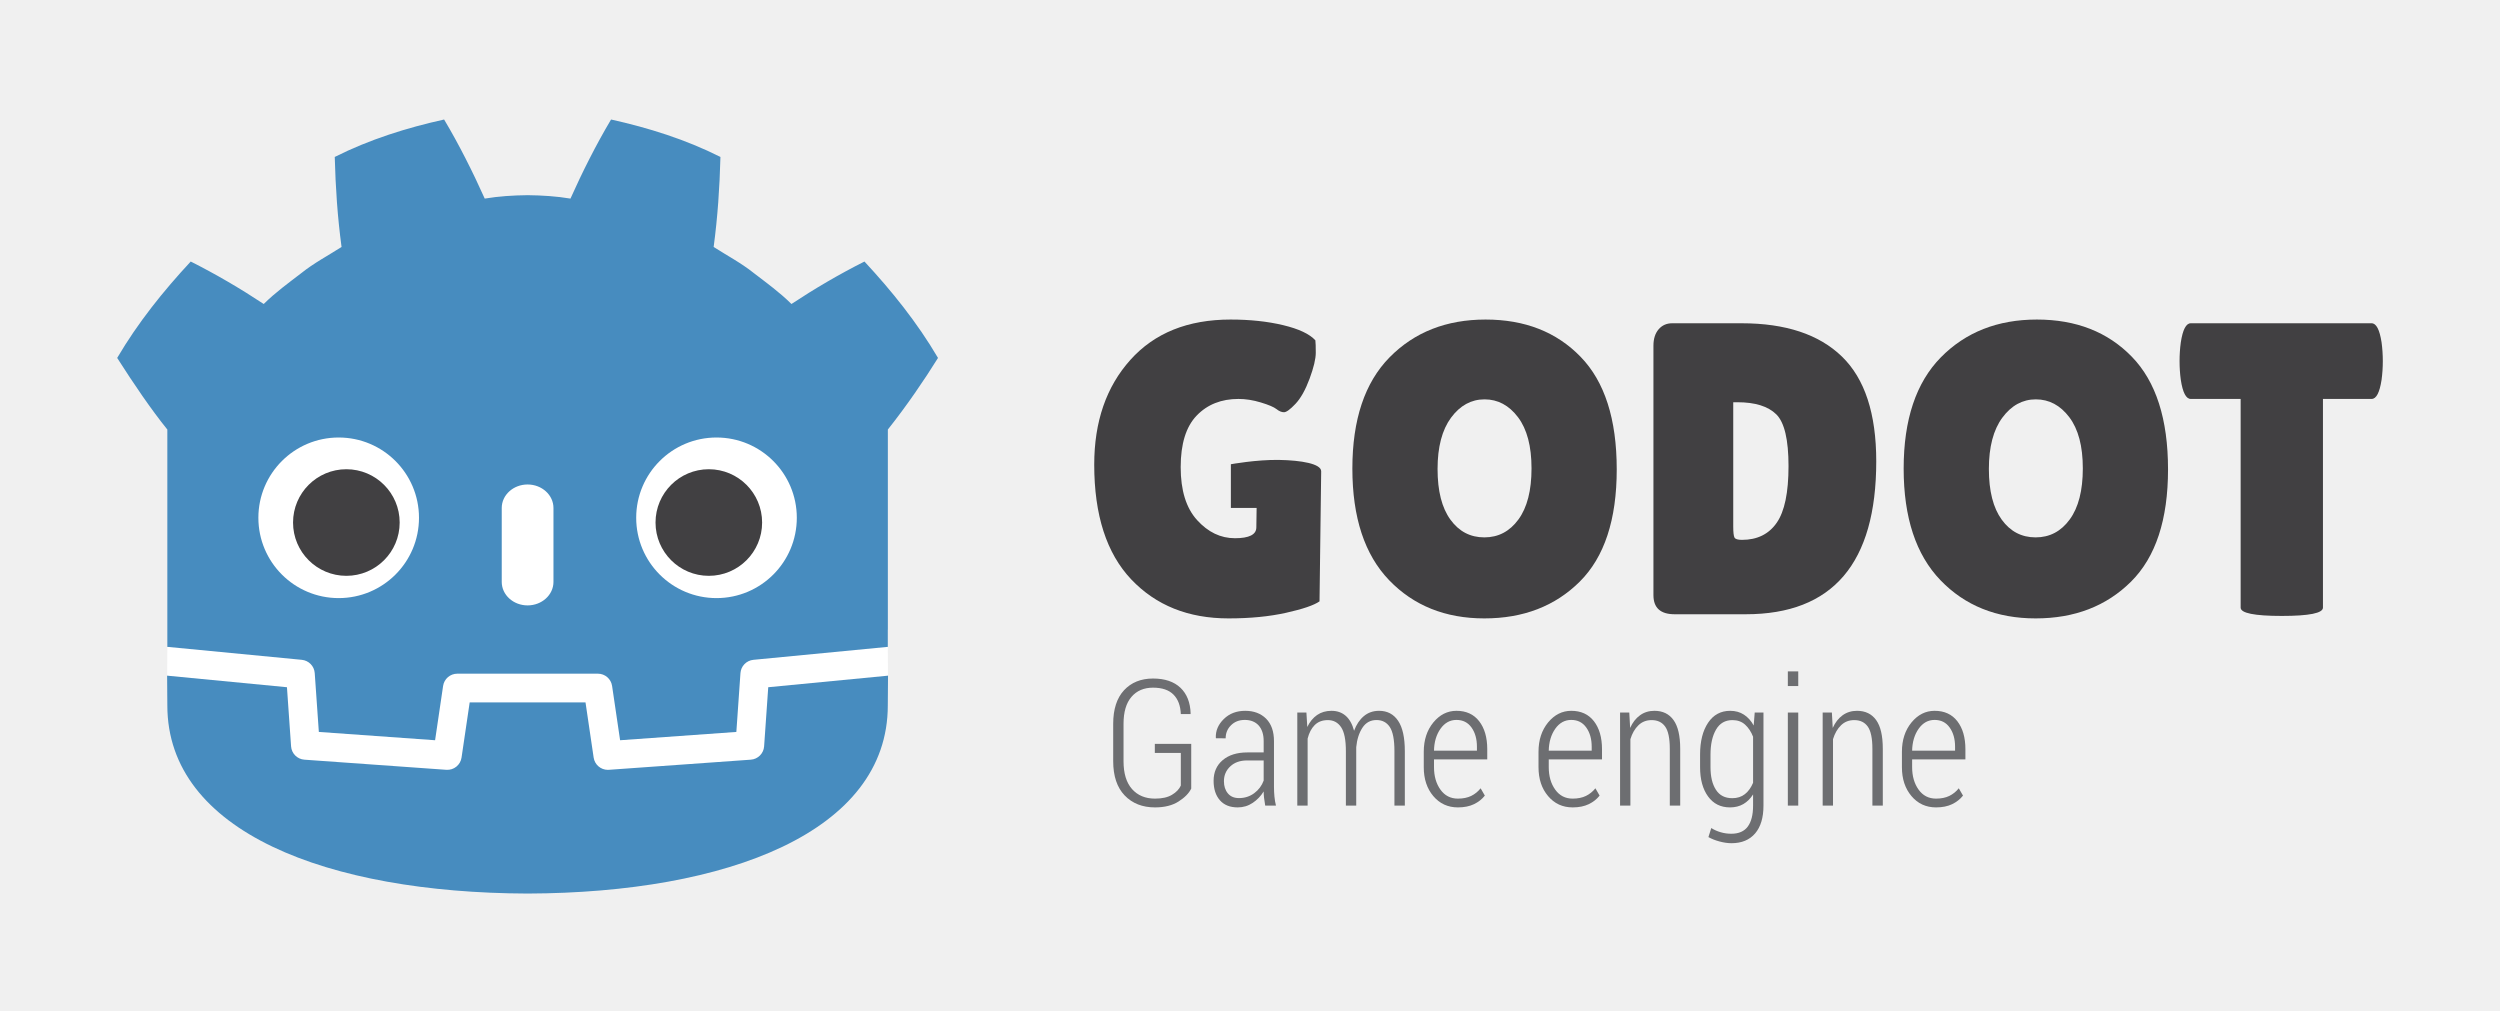
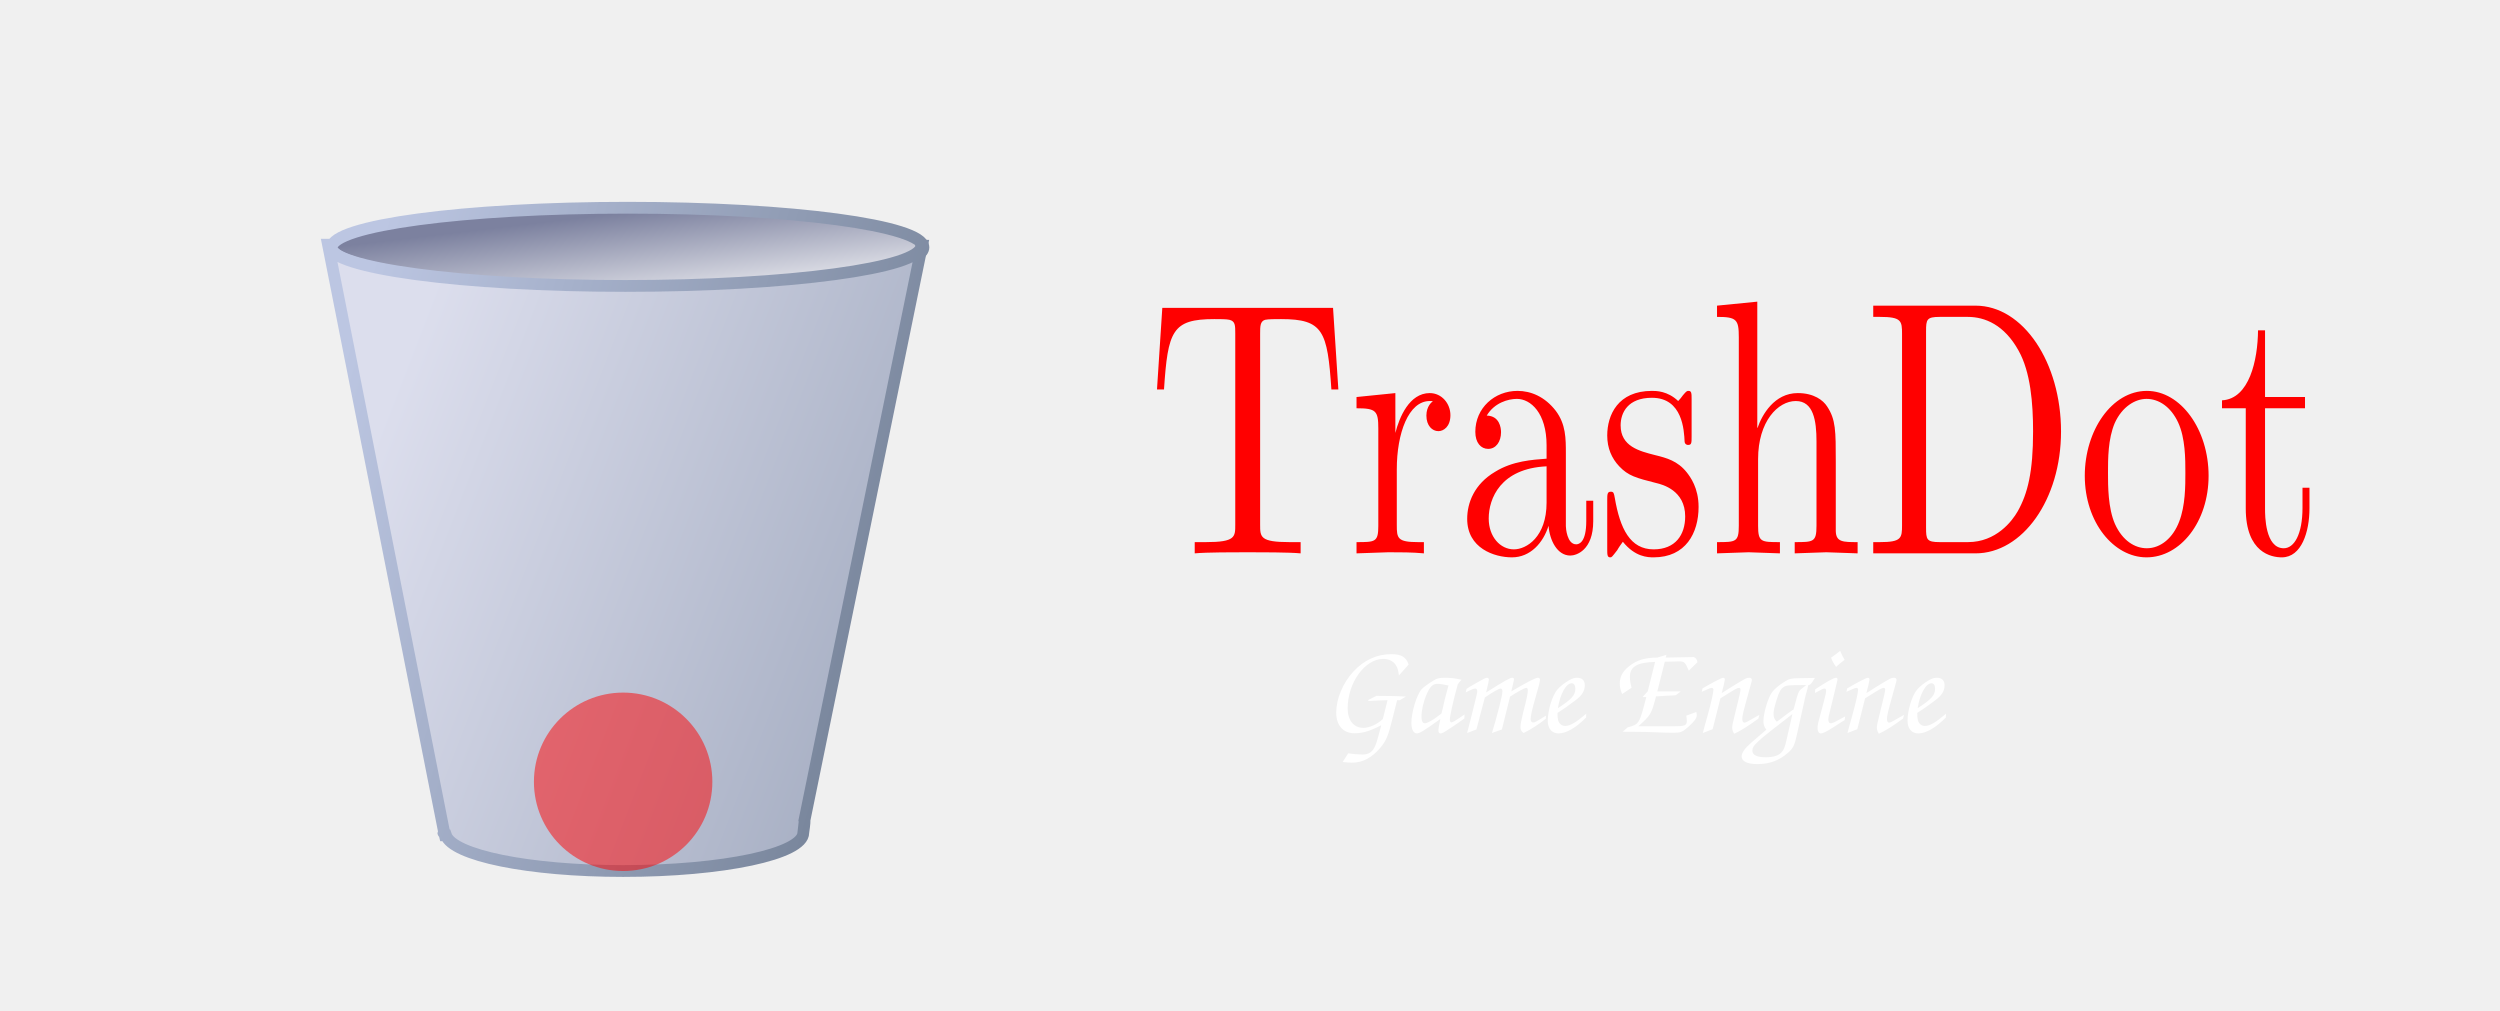
- <svg xmlns="http://www.w3.org/2000/svg" id="svg2" version="1.1" xml:space="preserve" width="1024" height="414" viewBox="0 0 960 388.125">
+ <svg xmlns="http://www.w3.org/2000/svg" xmlns:xlink="http://www.w3.org/1999/xlink" id="svg2" version="1.1" xml:space="preserve" width="1024" height="414" viewBox="0 0 960 388.125">
  <defs id="defs6">
+     <linearGradient id="linearGradient4790">
+       <stop style="stop-color:#000000;stop-opacity:1;" offset="0" id="stop4786" />
+       <stop style="stop-color:#000000;stop-opacity:0;" offset="1" id="stop4788" />
+     </linearGradient>
    <clipPath clipPathUnits="userSpaceOnUse" id="clipPath16">
      <path d="M 0,595.276 H 841.89 V 0 H 0 Z" id="path18" />
    </clipPath>
+     <linearGradient id="linearGradient2126">
+       <stop offset="0" style="stop-color:#bcc6e2" id="stop2128" />
+       <stop offset="1" style="stop-color:#7a879d" id="stop2130" />
+     </linearGradient>
+     <linearGradient x1="7.702" x2="60.275" gradientTransform="scale(0.97377,1.0269)" y1="35.025" gradientUnits="userSpaceOnUse" y2="56.446" id="linearGradient2110">
+       <stop offset="0" style="stop-color:#dcdeed" id="stop2106" />
+       <stop offset="1" style="stop-color:#9fa8bd" id="stop2108" />
+     </linearGradient>
+     <linearGradient x1="2.796" x2="16.211" gradientTransform="scale(2.7312,0.36614)" y1="26.071" gradientUnits="userSpaceOnUse" y2="41.229" id="linearGradient2118">
+       <stop offset="0" style="stop-color:#7c819f" id="stop2122" />
+       <stop offset="1" style="stop-color:#ffffff" id="stop2124" />
+     </linearGradient>
+     <linearGradient x1="2.511" x2="22.522" gradientTransform="scale(2.5736,0.38856)" y1="66.524" gradientUnits="userSpaceOnUse" xlink:href="#linearGradient2126" y2="67.451" id="linearGradient2132" />
+     <linearGradient x1="2.582" x2="22.593" gradientTransform="scale(2.5736,0.38856)" y1="66.758" gradientUnits="userSpaceOnUse" xlink:href="#linearGradient2126" y2="67.685" id="linearGradient2134" />
+     <linearGradient x1="2.796" x2="16.211" gradientTransform="scale(2.7312,0.36614)" y1="26.071" gradientUnits="userSpaceOnUse" y2="41.229" id="linearGradient2118-7">
+       <stop offset="0" style="stop-color:#7c819f" id="stop2122-1" />
+       <stop offset="1" style="stop-color:#ffffff" id="stop2124-4" />
+     </linearGradient>
+     <linearGradient x1="2.511" x2="22.522" gradientTransform="scale(2.5736,0.38856)" y1="66.524" gradientUnits="userSpaceOnUse" xlink:href="#linearGradient2126" y2="67.451" id="linearGradient2132-3" />
+     <linearGradient xlink:href="#linearGradient2126" id="linearGradient3973" gradientUnits="userSpaceOnUse" gradientTransform="scale(2.5736,0.38856)" x1="2.582" y1="66.758" x2="22.593" y2="67.685" />
+     <linearGradient xlink:href="#linearGradient2110" id="linearGradient3975" gradientUnits="userSpaceOnUse" gradientTransform="scale(0.97377,1.0269)" x1="7.702" y1="35.025" x2="60.275" y2="56.446" />
+     <linearGradient xlink:href="#linearGradient4790" id="linearGradient4792" x1="450.81" y1="-393.91" x2="703.31" y2="-393.91" gradientUnits="userSpaceOnUse" />
  </defs>
  <g id="g10" transform="matrix(1.25,0,0,-1.25,-94.25,597.4987)">
    <g id="g12">
      <g id="g14" clip-path="url(#clipPath16)">
-         <g id="g20" transform="matrix(1.131053,0,0,1.131053,531.4495,355.3157)" style="stroke-width:0.884">
-           <path d="m 0,0 c -3.611,0 -6.636,-1.659 -9.09,-4.967 -2.441,-3.311 -3.668,-7.958 -3.668,-13.938 0,-5.993 1.166,-10.581 3.503,-13.778 2.333,-3.207 5.398,-4.804 9.2,-4.804 3.8,0 6.887,1.617 9.258,4.862 2.371,3.233 3.559,7.861 3.559,13.886 0,6.02 -1.227,10.654 -3.673,13.89 C 6.646,-1.617 3.616,0 0,0 m -0.055,-59.493 c -10.573,0 -19.195,3.46 -25.859,10.379 -6.655,6.925 -9.984,17.03 -9.984,30.314 0,13.292 3.367,23.356 10.101,30.209 6.736,6.844 15.431,10.269 26.082,10.269 10.649,0 19.251,-3.363 25.794,-10.109 6.555,-6.733 9.827,-16.94 9.827,-30.591 0,-13.661 -3.348,-23.822 -10.05,-30.49 -6.702,-6.654 -15.333,-9.981 -25.911,-9.981" style="fill:#414042;fill-opacity:1;fill-rule:nonzero;stroke:none;stroke-width:0.884" id="path22" />
+         <rect style="opacity:0;fill:#ffffff;stroke:none;stroke-width:1.935;stroke-miterlimit:4;stroke-dasharray:none;stroke-opacity:1" id="rect4820" width="712.241" height="252.872" x="111.671" y="-441.723" transform="scale(1,-1)" />
+         <g id="layer1-3" transform="matrix(3.963432,0,0,-3.963432,137.3304,447.9104)" style="fill:#ffffff;opacity:0">
+           <path d="m 57.818,9.546 a 25.091,3.364 0 1 1 -50.182,0 25.091,3.364 0 1 1 50.182,0 z" transform="translate(0.18182,0.090909)" style="fill:#ffffff;stroke:url(#linearGradient2132-3)" id="path2101-0" />
+           <path d="m 7.5,9.406 9.844,49.813 c -0.002,0.022 -0.063,0.039 -0.063,0.062 0,0.035 0.089,0.06 0.094,0.094 l 0.031,0.125 H 17.5 c 0.576,1.694 6.979,3.031 15.031,3.031 8.431,0 15.281,-1.443 15.281,-3.25 0,-0.108 0.143,-0.925 0.094,-1.031 l 9.969,-48.75 h -0.094 c 10e-4,0.012 0.031,0.019 0.031,0.031 0,1.857 -11.243,3.375 -25.093,3.375 -13.85,0 -25.094,-1.518 -25.094,-3.375 0,-0.043 0.082,-0.082 0.094,-0.125 H 7.5 Z" style="fill:#ffffff;fill-rule:evenodd;stroke:url(#linearGradient3973);stroke-width:1px" id="path2065-7" />
        </g>
-         <g id="g24" transform="matrix(1.131053,0,0,1.131053,607.8515,354.431)" style="stroke-width:0.884">
-           <path d="m 0,0 v -33.768 c 0,-1.577 0.116,-2.571 0.342,-2.988 0.224,-0.415 0.903,-0.623 2.029,-0.623 4.144,0 7.283,1.548 9.429,4.634 2.151,3.083 3.215,8.216 3.215,15.405 0,7.192 -1.113,11.878 -3.325,14.055 C 9.467,-1.102 5.946,0 1.129,0 Z m -21.675,-52.392 v 67.735 c 0,1.883 0.468,3.369 1.413,4.471 0.939,1.085 2.161,1.636 3.671,1.636 H 2.263 c 11.965,0 21.053,-3.018 27.257,-9.04 6.215,-6.02 9.322,-15.499 9.322,-28.447 0,-27.7 -11.821,-41.547 -35.456,-41.547 h -19.302 c -3.836,0 -5.759,1.727 -5.759,5.192" style="fill:#414042;fill-opacity:1;fill-rule:nonzero;stroke:none;stroke-width:0.884" id="path26" />
+         <g id="g20" transform="matrix(1.131053,0,0,1.131053,531.4495,355.3157)" style="stroke:none;stroke-width:10.609;stroke-linejoin:round;stroke-miterlimit:4;stroke-dasharray:none;stroke-opacity:1;paint-order:markers stroke fill" />
+         <g id="g24" transform="matrix(1.131053,0,0,1.131053,607.8515,354.431)" style="stroke:none;stroke-width:10.609;stroke-linecap:butt;stroke-linejoin:round;stroke-miterlimit:4;stroke-dasharray:none;stroke-opacity:1;paint-order:markers stroke fill" />
+         <g id="g28" transform="matrix(1.131053,0,0,1.131053,700.8107,355.3157)" style="stroke:none;stroke-width:10.609;stroke-linejoin:round;stroke-miterlimit:4;stroke-dasharray:none;stroke-opacity:1;paint-order:markers stroke fill" />
+         <g id="g32" transform="matrix(1.131053,0,0,1.131053,789.0113,291.3351)" style="stroke:none;stroke-width:10.609;stroke-miterlimit:4;stroke-dasharray:none;stroke-opacity:1;paint-order:markers stroke fill" />
+         <g id="g40" transform="matrix(1.131053,0,0,1.131053,441.3472,235.7512)" style="stroke:none;stroke-width:4.311;stroke-linejoin:round;stroke-miterlimit:4;stroke-dasharray:none;stroke-opacity:1;paint-order:markers stroke fill" />
+         <g id="g44" transform="matrix(1.131053,0,0,1.131053,456.0153,232.825)" style="stroke:none;stroke-width:4.311;stroke-linejoin:round;stroke-miterlimit:4;stroke-dasharray:none;stroke-opacity:1;paint-order:markers stroke fill" />
+         <g id="g48" transform="matrix(1.131053,0,0,1.131053,476.7303,259.1052)" style="stroke:none;stroke-width:4.311;stroke-linejoin:round;stroke-miterlimit:4;stroke-dasharray:none;stroke-opacity:1;paint-order:markers stroke fill" />
+         <g id="g52" transform="matrix(1.131053,0,0,1.131053,522.8228,256.8387)" style="stroke:none;stroke-width:4.311;stroke-linejoin:round;stroke-miterlimit:4;stroke-dasharray:none;stroke-opacity:1;paint-order:markers stroke fill" />
+         <g id="g56" transform="matrix(1.131053,0,0,1.131053,558.0805,256.8387)" style="stroke:none;stroke-width:4.311;stroke-linejoin:round;stroke-miterlimit:4;stroke-dasharray:none;stroke-opacity:1;paint-order:markers stroke fill" />
+         <g id="g60" transform="matrix(1.131053,0,0,1.131053,575.9168,259.1052)" style="stroke:none;stroke-width:4.311;stroke-linejoin:round;stroke-miterlimit:4;stroke-dasharray:none;stroke-opacity:1;paint-order:markers stroke fill" />
+         <g id="g64" transform="matrix(1.131053,0,0,1.131053,600.8685,242.3088)" style="stroke:none;stroke-width:4.311;stroke-linejoin:round;stroke-miterlimit:4;stroke-dasharray:none;stroke-opacity:1;paint-order:markers stroke fill" />
+         <g id="g70" transform="matrix(1.131053,0,0,1.131053,638.1538,259.1052)" style="stroke:none;stroke-width:4.311;stroke-linejoin:round;stroke-miterlimit:4;stroke-dasharray:none;stroke-opacity:1;paint-order:markers stroke fill" />
+         <g id="layer1" transform="matrix(3.621858,0,0,-3.621858,149.0058,436.9008)">
+           <path d="m 57.818,9.546 a 25.091,3.364 0 1 1 -50.182,0 25.091,3.364 0 1 1 50.182,0 z" transform="translate(0.18182,0.090909)" style="fill:url(#linearGradient2118);stroke:url(#linearGradient2132)" id="path2101" />
+           <path d="m 7.5,9.406 9.844,49.813 c -0.002,0.022 -0.063,0.039 -0.063,0.062 0,0.035 0.089,0.06 0.094,0.094 l 0.031,0.125 H 17.5 c 0.576,1.694 6.979,3.031 15.031,3.031 8.431,0 15.281,-1.443 15.281,-3.25 0,-0.108 0.143,-0.925 0.094,-1.031 l 9.969,-48.75 h -0.094 c 10e-4,0.012 0.031,0.019 0.031,0.031 0,1.857 -11.243,3.375 -25.093,3.375 -13.85,0 -25.094,-1.518 -25.094,-3.375 0,-0.043 0.082,-0.082 0.094,-0.125 H 7.5 Z" style="fill:url(#linearGradient3975);fill-rule:evenodd;stroke:url(#linearGradient2134);stroke-width:1px" id="path2065" />
        </g>
-         <g id="g28" transform="matrix(1.131053,0,0,1.131053,700.8107,355.3157)" style="stroke-width:0.884">
-           <path d="m 0,0 c -3.612,0 -6.645,-1.659 -9.095,-4.967 -2.44,-3.311 -3.662,-7.958 -3.662,-13.938 0,-5.993 1.169,-10.581 3.499,-13.778 2.33,-3.207 5.398,-4.804 9.2,-4.804 3.801,0 6.89,1.617 9.258,4.862 2.372,3.233 3.56,7.861 3.56,13.886 0,6.02 -1.225,10.654 -3.671,13.89 C 6.642,-1.617 3.616,0 0,0 m -0.058,-59.493 c -10.577,0 -19.193,3.46 -25.851,10.379 -6.663,6.925 -9.993,17.03 -9.993,30.314 0,13.292 3.367,23.356 10.1,30.209 6.741,6.844 15.431,10.269 26.086,10.269 10.651,0 19.246,-3.363 25.797,-10.109 6.55,-6.733 9.822,-16.94 9.822,-30.591 0,-13.661 -3.349,-23.822 -10.05,-30.49 -6.699,-6.654 -15.338,-9.981 -25.911,-9.981" style="fill:#414042;fill-opacity:1;fill-rule:nonzero;stroke:none;stroke-width:0.884" id="path30" />
-         </g>
-         <g id="g32" transform="matrix(1.131053,0,0,1.131053,789.0113,291.3351)" style="stroke-width:0.884">
-           <path d="m 0,0 c 0,-1.496 -3.721,-2.255 -11.176,-2.255 -7.448,0 -11.18,0.759 -11.18,2.255 v 56.681 h -13.545 c -1.281,0 -2.185,1.727 -2.71,5.198 -0.226,1.652 -0.334,3.343 -0.334,5.077 0,1.724 0.108,3.422 0.334,5.077 0.525,3.462 1.429,5.202 2.71,5.202 h 49.112 c 1.279,0 2.179,-1.74 2.712,-5.202 0.221,-1.655 0.335,-3.353 0.335,-5.077 0,-1.734 -0.114,-3.425 -0.335,-5.077 C 15.39,58.408 14.49,56.681 13.211,56.681 H 0 Z" style="fill:#414042;fill-opacity:1;fill-rule:nonzero;stroke:none;stroke-width:0.884" id="path34" />
-         </g>
-         <g id="g36" transform="matrix(1.131053,0,0,1.131053,468.2655,336.7128)" style="stroke-width:0.884">
-           <path d="m 0,0 c -6.078,0.094 -13.034,-1.173 -13.034,-1.173 v -11.863 h 6.995 l -0.078,-5.288 c 0,-1.959 -1.942,-2.943 -5.815,-2.943 -3.878,0 -7.303,1.642 -10.274,4.917 -2.978,3.279 -4.459,8.072 -4.459,14.388 0,6.329 1.447,10.995 4.345,14.006 2.892,3.008 6.683,4.517 11.346,4.517 1.959,0 3.987,-0.316 6.096,-0.961 2.11,-0.639 3.519,-1.238 4.238,-1.799 0.713,-0.577 1.391,-0.85 2.032,-0.85 0.638,0 1.671,0.746 3.1,2.255 1.431,1.505 2.713,3.786 3.844,6.827 1.126,3.057 1.69,5.4 1.69,7.062 0,1.649 -0.036,2.786 -0.109,3.386 -1.581,1.73 -4.499,3.102 -8.755,4.122 -4.248,1.017 -9.011,1.522 -14.28,1.522 -11.594,0 -20.66,-3.65 -27.207,-10.95 -6.552,-7.303 -9.822,-16.783 -9.822,-28.452 0,-13.701 3.347,-24.087 10.041,-31.162 6.706,-7.074 15.51,-10.607 26.425,-10.607 5.87,0 11.08,0.505 15.632,1.522 4.557,1.013 7.586,2.053 9.093,3.105 l 0.452,35.33 C 11.496,-1.036 6.078,-0.104 0,0" style="fill:#414042;fill-opacity:1;fill-rule:nonzero;stroke:none;stroke-width:0.884" id="path38" />
-         </g>
-         <g id="g40" transform="matrix(1.131053,0,0,1.131053,441.3472,235.7512)" style="stroke-width:0.884">
-           <path d="m 0,0 c -0.624,-1.28 -1.771,-2.454 -3.449,-3.516 -1.676,-1.069 -3.805,-1.6 -6.391,-1.6 -3.412,0 -6.156,1.075 -8.24,3.249 -2.076,2.157 -3.116,5.266 -3.116,9.323 v 10.116 c 0,3.969 0.98,7.013 2.946,9.138 1.962,2.108 4.59,3.177 7.872,3.177 3.208,0 5.695,-0.844 7.455,-2.513 1.755,-1.675 2.677,-4.015 2.757,-7.003 L -0.21,20.238 h -2.619 c -0.094,2.29 -0.759,4.057 -2.01,5.305 -1.244,1.238 -3.095,1.864 -5.539,1.864 -2.473,0 -4.432,-0.837 -5.866,-2.516 -1.43,-1.675 -2.143,-4.103 -2.143,-7.293 V 7.424 c 0,-3.308 0.771,-5.83 2.311,-7.567 1.54,-1.724 3.616,-2.588 6.236,-2.588 1.913,0 3.451,0.339 4.602,1.033 1.155,0.684 1.956,1.519 2.409,2.51 v 8.861 h -7.06 v 2.463 H 0 Z" style="fill:#6d6e71;fill-opacity:1;fill-rule:nonzero;stroke:none;stroke-width:0.884" id="path42" />
-         </g>
-         <g id="g44" transform="matrix(1.131053,0,0,1.131053,456.0153,232.825)" style="stroke-width:0.884">
-           <path d="m 0,0 c 1.553,0 2.936,0.44 4.144,1.336 1.21,0.9 2.058,2.037 2.561,3.422 v 5.468 H 2.213 c -1.91,0 -3.44,-0.541 -4.585,-1.623 C -3.52,7.528 -4.088,6.185 -4.088,4.588 -4.088,3.239 -3.733,2.131 -3.014,1.277 -2.296,0.42 -1.292,0 0,0 M 7.124,-2.04 C 6.984,-1.164 6.875,-0.453 6.806,0.104 6.739,0.671 6.705,1.235 6.705,1.808 5.938,0.554 4.948,-0.486 3.725,-1.301 2.504,-2.122 1.146,-2.529 -0.35,-2.529 c -2.092,0 -3.701,0.648 -4.84,1.946 -1.132,1.303 -1.704,3.059 -1.704,5.276 0,2.343 0.823,4.223 2.473,5.618 1.649,1.395 3.89,2.092 6.709,2.092 h 4.417 v 3.106 c 0,1.786 -0.456,3.193 -1.351,4.21 -0.914,1.004 -2.17,1.512 -3.791,1.512 -1.508,0 -2.752,-0.479 -3.728,-1.45 -0.973,-0.965 -1.456,-2.144 -1.456,-3.549 l -2.623,0.023 -0.046,0.137 c -0.074,1.906 0.647,3.591 2.168,5.084 1.515,1.489 3.459,2.229 5.825,2.229 2.338,0 4.22,-0.711 5.657,-2.128 1.429,-1.431 2.146,-3.471 2.146,-6.124 V 3.057 c 0,-0.903 0.042,-1.78 0.121,-2.617 0.081,-0.848 0.212,-1.665 0.417,-2.48 z" style="fill:#6d6e71;fill-opacity:1;fill-rule:nonzero;stroke:none;stroke-width:0.884" id="path46" />
-         </g>
-         <g id="g48" transform="matrix(1.131053,0,0,1.131053,476.7303,259.1052)" style="stroke-width:0.884">
-           <path d="m 0,0 0.24,-3.923 c 0.664,1.404 1.554,2.486 2.657,3.255 1.107,0.759 2.41,1.138 3.906,1.138 1.527,0 2.814,-0.444 3.852,-1.343 1.039,-0.896 1.805,-2.252 2.292,-4.074 0.623,1.682 1.505,3.011 2.65,3.973 1.145,0.964 2.534,1.444 4.143,1.444 2.217,0 3.937,-0.897 5.156,-2.692 1.224,-1.799 1.834,-4.559 1.834,-8.288 v -14.765 h -2.823 v 14.814 c 0,3.1 -0.429,5.283 -1.263,6.538 -0.839,1.257 -2.042,1.89 -3.598,1.89 -1.637,0 -2.915,-0.691 -3.834,-2.096 -0.914,-1.405 -1.478,-3.161 -1.683,-5.282 v -0.655 -15.209 H 10.72 v 14.798 c 0,3.027 -0.424,5.194 -1.292,6.488 -0.864,1.294 -2.066,1.936 -3.609,1.936 -1.475,0 -2.668,-0.45 -3.562,-1.342 -0.9,-0.897 -1.54,-2.125 -1.928,-3.683 V -25.275 H -2.477 V 0 Z" style="fill:#6d6e71;fill-opacity:1;fill-rule:nonzero;stroke:none;stroke-width:0.884" id="path50" />
-         </g>
-         <g id="g52" transform="matrix(1.131053,0,0,1.131053,522.8228,256.8387)" style="stroke-width:0.884">
-           <path d="m 0,0 c -1.758,0 -3.202,-0.802 -4.334,-2.402 -1.133,-1.606 -1.718,-3.585 -1.765,-5.944 h 11.66 v 1.082 c 0,2.086 -0.489,3.823 -1.469,5.201 C 3.106,-0.684 1.745,0 0,0 m 0.397,-23.76 c -2.725,0 -4.954,1.026 -6.685,3.073 -1.726,2.043 -2.591,4.657 -2.591,7.841 v 4.197 c 0,3.19 0.867,5.85 2.602,7.965 1.739,2.105 3.828,3.158 6.277,3.158 2.648,0 4.699,-0.939 6.164,-2.823 1.468,-1.887 2.201,-4.422 2.201,-7.603 v -2.773 H -6.099 v -2.102 c 0,-2.447 0.586,-4.484 1.752,-6.11 1.168,-1.63 2.755,-2.438 4.744,-2.438 1.382,0 2.585,0.244 3.588,0.724 1.003,0.491 1.863,1.179 2.578,2.082 l 1.149,-1.988 C 6.949,-21.525 5.96,-22.307 4.753,-22.887 3.549,-23.464 2.094,-23.76 0.397,-23.76" style="fill:#6d6e71;fill-opacity:1;fill-rule:nonzero;stroke:none;stroke-width:0.884" id="path54" />
-         </g>
-         <g id="g56" transform="matrix(1.131053,0,0,1.131053,558.0805,256.8387)" style="stroke-width:0.884">
-           <path d="M 0,0 C -1.763,0 -3.21,-0.802 -4.341,-2.402 -5.467,-4.008 -6.053,-5.987 -6.104,-8.346 H 5.559 v 1.082 c 0,2.086 -0.488,3.823 -1.474,5.201 C 3.104,-0.684 1.744,0 0,0 m 0.394,-23.76 c -2.726,0 -4.951,1.026 -6.679,3.073 -1.733,2.043 -2.6,4.657 -2.6,7.841 v 4.197 c 0,3.19 0.871,5.85 2.602,7.965 1.744,2.105 3.834,3.158 6.283,3.158 2.643,0 4.703,-0.939 6.164,-2.823 1.463,-1.887 2.197,-4.422 2.197,-7.603 v -2.773 H -6.104 v -2.102 c 0,-2.447 0.587,-4.484 1.76,-6.11 1.162,-1.63 2.742,-2.438 4.738,-2.438 1.387,0 2.585,0.244 3.585,0.724 1.007,0.491 1.866,1.179 2.589,2.082 l 1.141,-1.988 c -0.764,-0.968 -1.75,-1.75 -2.959,-2.33 -1.204,-0.577 -2.658,-0.873 -4.356,-0.873" style="fill:#6d6e71;fill-opacity:1;fill-rule:nonzero;stroke:none;stroke-width:0.884" id="path58" />
-         </g>
-         <g id="g60" transform="matrix(1.131053,0,0,1.131053,575.9168,259.1052)" style="stroke-width:0.884">
-           <path d="m 0,0 0.23,-4.178 c 0.674,1.483 1.564,2.634 2.682,3.435 1.108,0.805 2.413,1.213 3.914,1.213 2.258,0 3.988,-0.835 5.189,-2.513 1.214,-1.675 1.815,-4.279 1.815,-7.812 v -15.42 h -2.825 v 15.394 c 0,2.888 -0.423,4.905 -1.264,6.075 -0.836,1.17 -2.065,1.753 -3.665,1.753 -1.435,0 -2.638,-0.466 -3.603,-1.414 C 1.504,-4.406 0.782,-5.657 0.301,-7.234 V -25.275 H -2.504 V 0 Z" style="fill:#6d6e71;fill-opacity:1;fill-rule:nonzero;stroke:none;stroke-width:0.884" id="path62" />
-         </g>
-         <g id="g64" transform="matrix(1.131053,0,0,1.131053,600.8685,242.3088)" style="stroke-width:0.884">
-           <path d="m 0,0 c 0,-2.565 0.486,-4.605 1.472,-6.123 0.974,-1.532 2.457,-2.288 4.436,-2.288 1.356,0 2.498,0.361 3.435,1.101 0.934,0.74 1.672,1.77 2.218,3.077 v 12.52 c -0.525,1.346 -1.246,2.434 -2.157,3.272 -0.91,0.824 -2.062,1.238 -3.448,1.238 -1.975,0 -3.468,-0.86 -4.46,-2.587 C 0.497,8.48 0,6.224 0,3.454 Z m -2.833,3.454 c 0,3.582 0.723,6.459 2.177,8.627 1.442,2.157 3.448,3.239 6.004,3.239 1.419,0 2.664,-0.346 3.728,-1.04 1.066,-0.681 1.947,-1.678 2.654,-2.946 l 0.274,3.516 h 2.381 v -25.298 c 0,-3.239 -0.751,-5.749 -2.26,-7.525 -1.511,-1.769 -3.657,-2.665 -6.428,-2.665 -0.996,0 -2.067,0.156 -3.212,0.459 -1.147,0.303 -2.162,0.701 -3.052,1.2 l 0.776,2.463 c 0.759,-0.492 1.608,-0.873 2.548,-1.141 0.932,-0.277 1.895,-0.41 2.894,-0.41 2.009,0 3.498,0.645 4.46,1.932 0.966,1.304 1.45,3.19 1.45,5.687 v 3.057 c -0.717,-1.138 -1.597,-2.011 -2.64,-2.614 -1.039,-0.606 -2.253,-0.909 -3.622,-0.909 -2.539,0 -4.53,0.994 -5.968,2.982 C -2.11,-5.948 -2.833,-3.301 -2.833,0 Z" style="fill:#6d6e71;fill-opacity:1;fill-rule:nonzero;stroke:none;stroke-width:0.884" id="path66" />
-         </g>
-         <path d="m 627.823,230.518 h -3.201 v 28.587 h 3.201 z m 0,36.726 h -3.201 v 4.504 h 3.201 z" style="fill:#6d6e71;fill-opacity:1;fill-rule:nonzero;stroke:none;stroke-width:1" id="path68" />
-         <g id="g70" transform="matrix(1.131053,0,0,1.131053,638.1538,259.1052)" style="stroke-width:0.884">
-           <path d="m 0,0 0.23,-4.178 c 0.676,1.483 1.562,2.634 2.678,3.435 1.115,0.805 2.422,1.213 3.916,1.213 2.258,0 3.995,-0.835 5.199,-2.513 1.211,-1.675 1.807,-4.279 1.807,-7.812 v -15.42 h -2.825 v 15.394 c 0,2.888 -0.422,4.905 -1.261,6.075 -0.843,1.17 -2.063,1.753 -3.668,1.753 -1.434,0 -2.635,-0.466 -3.599,-1.414 C 1.51,-4.406 0.785,-5.657 0.306,-7.234 V -25.275 H -2.503 V 0 Z" style="fill:#6d6e71;fill-opacity:1;fill-rule:nonzero;stroke:none;stroke-width:0.884" id="path72" />
-         </g>
-         <g id="g74" transform="matrix(1.131053,0,0,1.131053,669.7088,256.8387)" style="stroke-width:0.884">
-           <path d="M 0,0 C -1.763,0 -3.208,-0.802 -4.334,-2.402 -5.463,-4.008 -6.052,-5.987 -6.102,-8.346 H 5.56 v 1.082 c 0,2.086 -0.486,3.823 -1.47,5.201 C 3.109,-0.684 1.747,0 0,0 m 0.401,-23.76 c -2.733,0 -4.958,1.026 -6.681,3.073 -1.73,2.043 -2.595,4.657 -2.595,7.841 v 4.197 c 0,3.19 0.865,5.85 2.6,7.965 1.739,2.105 3.831,3.158 6.275,3.158 2.646,0 4.706,-0.939 6.172,-2.823 1.462,-1.887 2.195,-4.422 2.195,-7.603 v -2.773 H -6.102 v -2.102 c 0,-2.447 0.59,-4.484 1.757,-6.11 1.166,-1.63 2.748,-2.438 4.746,-2.438 1.382,0 2.579,0.244 3.578,0.724 1.012,0.491 1.869,1.179 2.591,2.082 l 1.147,-1.988 c -0.769,-0.968 -1.755,-1.75 -2.962,-2.33 -1.203,-0.577 -2.658,-0.873 -4.354,-0.873" style="fill:#6d6e71;fill-opacity:1;fill-rule:nonzero;stroke:none;stroke-width:0.884" id="path76" />
-         </g>
-         <g id="g78" transform="matrix(1.131053,0,0,1.131053,348.1311,279.2668)" style="stroke-width:0.884">
-           <path d="m 0,0 c 0,0 -0.325,1.994 -0.515,1.976 l -36.182,-3.491 c -2.879,-0.278 -5.115,-2.574 -5.317,-5.459 l -0.994,-14.247 -27.992,-1.997 -1.904,12.912 c -0.424,2.872 -2.932,5.037 -5.835,5.037 h -38.188 c -2.902,0 -5.41,-2.165 -5.834,-5.037 l -1.905,-12.912 -27.992,1.997 -0.994,14.247 c -0.202,2.886 -2.438,5.182 -5.317,5.46 l -36.2,3.49 c -0.187,0.018 -0.324,-1.978 -0.511,-1.978 l -0.049,-7.83 30.658,-4.944 1.004,-14.374 c 0.203,-2.91 2.551,-5.263 5.463,-5.472 l 38.551,-2.75 c 0.146,-0.01 0.29,-0.016 0.434,-0.016 2.897,0 5.401,2.166 5.825,5.038 l 1.959,13.286 h 28.005 l 1.959,-13.286 c 0.423,-2.871 2.93,-5.037 5.831,-5.037 0.142,0 0.284,0.005 0.423,0.015 l 38.556,2.75 c 2.911,0.209 5.26,2.562 5.463,5.472 l 1.003,14.374 30.645,4.966 z" style="fill:#ffffff;fill-opacity:1;fill-rule:nonzero;stroke:none;stroke-width:0.884" id="path80" />
-         </g>
-         <g id="g82" transform="matrix(1.131053,0,0,1.131053,126.8061,346.0453)" style="stroke-width:0.884">
-           <path d="m 0,0 v -47.514 -6.035 -5.492 c 0.108,-0.001 0.216,-0.005 0.323,-0.015 l 36.196,-3.49 c 1.896,-0.183 3.382,-1.709 3.514,-3.609 l 1.116,-15.978 31.574,-2.253 2.175,14.747 c 0.282,1.912 1.922,3.329 3.856,3.329 h 38.188 c 1.933,0 3.573,-1.417 3.855,-3.329 l 2.175,-14.747 31.575,2.253 1.115,15.978 c 0.133,1.9 1.618,3.425 3.514,3.609 l 36.182,3.49 c 0.107,0.01 0.214,0.014 0.322,0.015 v 4.711 l 0.015,0.005 V 0 c 5.097,6.416 9.923,13.494 13.621,19.449 -5.651,9.62 -12.575,18.217 -19.976,26.182 -6.864,-3.455 -13.531,-7.369 -19.828,-11.534 -3.151,3.132 -6.7,5.694 -10.186,8.372 -3.425,2.751 -7.285,4.768 -10.946,7.118 1.09,8.117 1.629,16.108 1.846,24.448 -9.446,4.754 -19.519,7.906 -29.708,10.17 -4.068,-6.837 -7.788,-14.241 -11.028,-21.479 -3.842,0.642 -7.702,0.88 -11.567,0.926 v 0.006 c -0.027,0 -0.052,-0.006 -0.075,-0.006 -0.024,0 -0.049,0.006 -0.073,0.006 V 63.652 C 93.903,63.606 90.046,63.368 86.203,62.726 82.965,69.964 79.247,77.368 75.173,84.205 64.989,81.941 54.915,78.789 45.47,74.035 45.686,65.695 46.225,57.704 47.318,49.587 43.65,47.237 39.795,45.22 36.369,42.469 32.888,39.791 29.333,37.229 26.181,34.097 19.884,38.262 13.219,42.176 6.353,45.631 -1.048,37.666 -7.968,29.069 -13.621,19.449 -9.178,12.475 -4.413,5.466 0,0 Z" style="fill:#478cbf;fill-opacity:1;fill-rule:nonzero;stroke:none;stroke-width:0.884" id="path84" />
-         </g>
-         <g id="g86" transform="matrix(1.131053,0,0,1.131053,311.4033,266.8844)" style="stroke-width:0.884">
-           <path d="m 0,0 -1.121,-16.063 c -0.135,-1.936 -1.675,-3.477 -3.611,-3.616 l -38.555,-2.751 c -0.094,-0.007 -0.188,-0.01 -0.281,-0.01 -1.916,0 -3.569,1.406 -3.852,3.33 l -2.211,14.994 H -81.09 l -2.211,-14.994 c -0.297,-2.018 -2.101,-3.469 -4.133,-3.32 l -38.555,2.751 c -1.936,0.139 -3.476,1.68 -3.611,3.616 L -130.721,0 -163.268,3.138 c 0.015,-3.498 0.06,-7.33 0.06,-8.093 0,-34.374 43.605,-50.896 97.781,-51.086 h 0.066 0.067 c 54.176,0.19 97.766,16.712 97.766,51.086 0,0.777 0.047,4.593 0.063,8.093 z" style="fill:#478cbf;fill-opacity:1;fill-rule:nonzero;stroke:none;stroke-width:0.884" id="path88" />
-         </g>
-         <g id="g90" transform="matrix(1.131053,0,0,1.131053,204.1139,318.9377)" style="stroke-width:0.884">
-           <path d="m 0,0 c 0,-12.052 -9.765,-21.815 -21.813,-21.815 -12.042,0 -21.81,9.763 -21.81,21.815 0,12.044 9.768,21.802 21.81,21.802 C -9.765,21.802 0,12.044 0,0" style="fill:#ffffff;fill-opacity:1;fill-rule:nonzero;stroke:none;stroke-width:0.884" id="path92" />
-         </g>
-         <g id="g94" transform="matrix(1.131053,0,0,1.131053,198.1775,317.4744)" style="stroke-width:0.884">
-           <path d="m 0,0 c 0,-7.994 -6.479,-14.473 -14.479,-14.473 -7.996,0 -14.479,6.479 -14.479,14.473 0,7.994 6.483,14.479 14.479,14.479 C -6.479,14.479 0,7.994 0,0" style="fill:#414042;fill-opacity:1;fill-rule:nonzero;stroke:none;stroke-width:0.884" id="path96" />
-         </g>
-         <g id="g98" transform="matrix(1.131053,0,0,1.131053,237.475,292.0191)" style="stroke-width:0.884">
-           <path d="m 0,0 c -3.878,0 -7.021,2.858 -7.021,6.381 v 20.081 c 0,3.52 3.143,6.381 7.021,6.381 3.878,0 7.028,-2.861 7.028,-6.381 V 6.381 C 7.028,2.858 3.878,0 0,0" style="fill:#ffffff;fill-opacity:1;fill-rule:nonzero;stroke:none;stroke-width:0.884" id="path100" />
-         </g>
-         <g id="g102" transform="matrix(1.131053,0,0,1.131053,270.8402,318.9377)" style="stroke-width:0.884">
-           <path d="m 0,0 c 0,-12.052 9.765,-21.815 21.815,-21.815 12.041,0 21.808,9.763 21.808,21.815 0,12.044 -9.767,21.802 -21.808,21.802 C 9.765,21.802 0,12.044 0,0" style="fill:#ffffff;fill-opacity:1;fill-rule:nonzero;stroke:none;stroke-width:0.884" id="path104" />
-         </g>
-         <g id="g106" transform="matrix(1.131053,0,0,1.131053,276.7781,317.4744)" style="stroke-width:0.884">
-           <path d="m 0,0 c 0,-7.994 6.477,-14.473 14.471,-14.473 8.002,0 14.479,6.479 14.479,14.473 0,7.994 -6.477,14.479 -14.479,14.479 C 6.477,14.479 0,7.994 0,0" style="fill:#414042;fill-opacity:1;fill-rule:nonzero;stroke:none;stroke-width:0.884" id="path108" />
-         </g>
+         <text xml:space="preserve" style="font-style:normal;font-variant:normal;font-weight:normal;font-stretch:normal;font-size:97.798px;line-height:10.25;font-family:'Cambria Math';-inkscape-font-specification:'Cambria Math';text-align:start;letter-spacing:0px;word-spacing:0px;text-anchor:start;fill:#ff0000;fill-opacity:1;stroke:none;stroke-width:3.438;stroke-miterlimit:4;stroke-dasharray:none;stroke-opacity:1;" x="487.286" y="-270.371" id="text3979" transform="scale(0.8778067,-1.139203)">
+           <tspan id="tspan3977" x="487.286" y="-270.371" style="font-style:normal;font-variant:normal;font-weight:normal;font-stretch:normal;font-size:97.798px;line-height:10.25;font-family:'Cambria Math';-inkscape-font-specification:'Cambria Math';text-align:start;text-anchor:start;fill:#ff0000;stroke:none;stroke-width:3.438;stroke-miterlimit:4;stroke-dasharray:none;stroke-opacity:1;">TrashDot</tspan>
+         </text>
+         <circle style="fill:#ff0000;stroke:none;stroke-width:2.25;stroke-miterlimit:4;stroke-dasharray:none;stroke-opacity:1;opacity:0.5" id="path4794" cx="266.828" cy="-237.828" r="27.406" transform="scale(1,-1)" />
+         <text xml:space="preserve" style="font-style:normal;font-variant:normal;font-weight:normal;font-stretch:normal;font-size:40.291px;line-height:1.25;font-family:'Comic Sans MS';-inkscape-font-specification:'Comic Sans MS';letter-spacing:0px;word-spacing:0px;fill:#ffffff;fill-opacity:1;stroke:none;stroke-width:2.015;stroke-miterlimit:4;stroke-dasharray:none;stroke-opacity:1;" x="481.138" y="-253.226" id="text4798" transform="scale(1,-1)">
+           <tspan id="tspan4796" x="481.138" y="-253.226" style="font-style:normal;font-variant:normal;font-weight:normal;font-stretch:normal;font-family:'Comic Sans MS';-inkscape-font-specification:'Comic Sans MS';fill:#ffffff;stroke:none;stroke-width:2.015;stroke-miterlimit:4;stroke-dasharray:none;stroke-opacity:1;">Game Engine</tspan>
+         </text>
      </g>
    </g>
  </g>
</svg>
